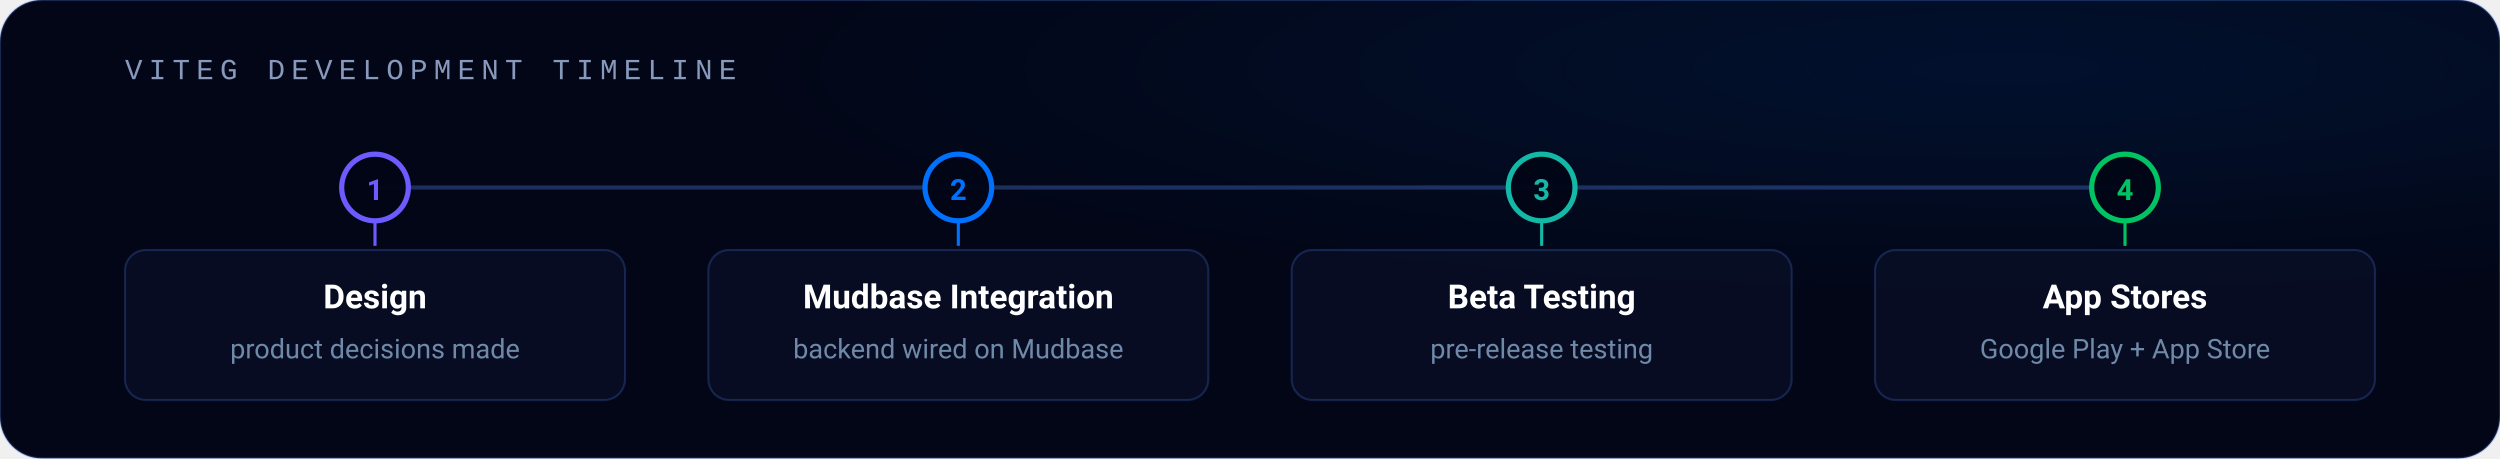
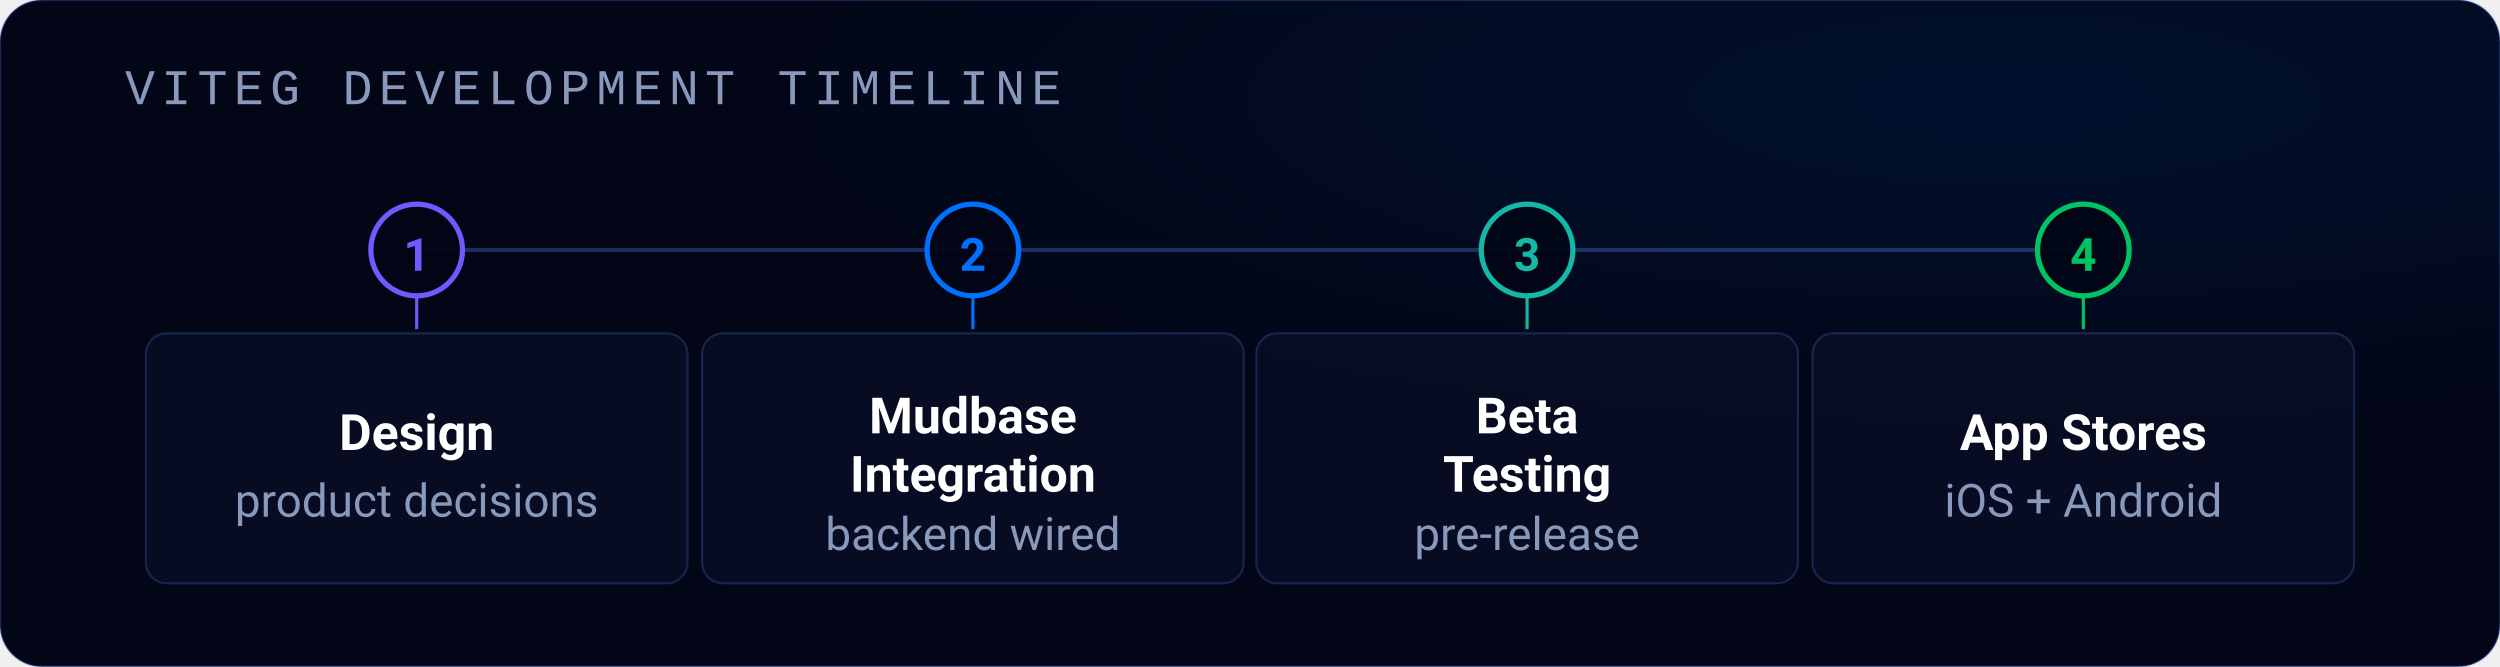
- <svg xmlns="http://www.w3.org/2000/svg" viewBox="0 0 1200 220" width="1200" height="220" role="img" aria-label="Viteg development timeline: design phase, Mudbase integration, beta testing, and App Store and Play Store submission milestones.">
+ <svg xmlns="http://www.w3.org/2000/svg" viewBox="0 0 1200 320" width="1200" height="320" role="img" aria-label="Viteg development timeline: design, Mudbase integration, beta testing, App Stores.">
  <defs>
    <symbol id="mb-glyph" viewBox="4 82 508 347">
      <g fill="#0071FE" fill-rule="evenodd">
        <path d="M511.62,279.59C511.56,281.50 511.89,285.08 511.26,289.63C510.63,294.18 509.09,302.10 507.84,306.90C506.58,311.70 505.05,315.18 503.74,318.43C502.43,321.68 501.91,322.98 499.97,326.41C498.03,329.85 494.04,336.13 492.10,339.04C490.15,341.95 490.18,341.72 488.30,343.87C486.43,346.01 483.48,349.33 480.83,351.89C478.18,354.45 475.80,356.71 472.40,359.22C469.01,361.72 463.77,364.96 460.47,366.91C457.18,368.86 455.50,369.65 452.63,370.94C449.75,372.23 447.02,373.44 443.22,374.66C439.42,375.88 435.64,377.32 429.83,378.26C424.02,379.20 416.66,379.98 408.36,380.31C400.07,380.63 385.09,379.98 380.04,380.23C374.99,380.47 378.73,380.88 378.07,381.76C377.41,382.64 376.98,384.08 376.08,385.51C375.18,386.95 373.85,388.96 372.68,390.37C371.51,391.78 370.36,392.82 369.04,393.98C367.72,395.13 366.65,396.05 364.74,397.30C362.83,398.56 359.62,400.41 357.57,401.51C355.53,402.61 355.27,402.81 352.45,403.89C349.63,404.97 345.03,406.70 340.65,407.97C336.27,409.23 330.12,410.69 326.17,411.49C322.21,412.28 320.52,412.36 316.92,412.74C313.33,413.11 308.67,413.55 304.58,413.74C300.49,413.94 296.70,413.90 292.38,413.89C288.05,413.88 282.97,413.88 278.64,413.68C274.30,413.48 269.71,413.04 266.37,412.69C263.02,412.35 262.55,412.41 258.58,411.61C254.62,410.80 246.61,408.95 242.58,407.86C238.54,406.77 237.18,406.19 234.37,405.07C231.56,403.94 228.11,402.35 225.71,401.10C223.31,399.86 221.69,398.81 219.97,397.59C218.25,396.37 216.77,395.06 215.40,393.78C214.04,392.50 212.97,391.47 211.78,389.90C210.60,388.34 209.06,386.25 208.28,384.40C207.51,382.56 207.45,381.17 207.11,378.81C206.78,376.45 206.62,371.84 206.30,370.26C205.99,368.68 205.79,369.54 205.22,369.34C204.65,369.14 216.51,369.04 202.87,369.05C189.23,369.06 137.76,369.29 123.37,369.39C108.99,369.48 118.02,369.51 116.55,369.63C115.08,369.74 115.28,369.72 114.54,370.10C113.80,370.48 113.15,370.94 112.09,371.91C111.04,372.87 111.13,372.69 108.22,375.91C105.30,379.12 96.91,388.28 94.61,391.17C92.31,394.06 94.09,391.81 94.44,393.26C94.78,394.71 96.26,398.10 96.68,399.88C97.11,401.66 97.08,402.30 96.99,403.94C96.89,405.57 96.65,407.70 96.11,409.67C95.56,411.64 94.74,413.99 93.72,415.78C92.70,417.57 91.07,419.23 89.99,420.43C88.91,421.62 88.66,421.96 87.26,422.94C85.85,423.93 82.85,425.66 81.54,426.35C80.23,427.04 80.77,426.88 79.40,427.09C78.03,427.30 75.50,427.59 73.34,427.62C71.17,427.65 68.03,427.47 66.42,427.27C64.81,427.07 65.13,427.10 63.66,426.40C62.19,425.71 59.24,424.24 57.58,423.10C55.93,421.97 54.94,420.90 53.72,419.60C52.50,418.29 51.35,417.34 50.27,415.29C49.19,413.25 47.84,409.37 47.24,407.32C46.64,405.28 46.50,404.94 46.66,403.02C46.82,401.10 47.62,397.75 48.21,395.78C48.81,393.80 49.27,392.69 50.22,391.15C51.16,389.61 52.74,387.78 53.86,386.55C54.99,385.32 55.45,384.83 56.95,383.76C58.45,382.70 61.47,380.93 62.87,380.19C64.28,379.45 63.51,379.53 65.39,379.32C67.26,379.12 71.44,378.89 74.11,378.97C76.78,379.05 79.93,379.75 81.40,379.82C82.86,379.88 82.22,379.82 82.92,379.36C83.63,378.91 82.05,380.80 85.64,377.08C89.23,373.35 100.48,360.82 104.45,357.01C108.42,353.21 92.00,354.95 109.44,354.25C126.88,353.55 192.09,352.93 209.10,352.83C226.11,352.74 209.91,352.64 211.50,353.69C213.08,354.75 216.45,357.62 218.64,359.17C220.83,360.73 222.41,361.77 224.66,363.03C226.91,364.28 229.01,365.38 232.13,366.68C235.25,367.98 240.40,369.91 243.37,370.82C246.33,371.73 248.21,371.70 249.92,372.14C251.64,372.57 251.71,372.94 253.64,373.42C255.57,373.91 257.07,374.41 261.52,375.05C265.96,375.69 274.93,376.81 280.30,377.25C285.67,377.69 288.93,377.76 293.75,377.71C298.57,377.66 303.89,377.42 309.24,376.93C314.60,376.45 320.30,375.84 325.87,374.81C331.44,373.78 338.10,372.06 342.68,370.75C347.27,369.43 350.35,368.16 353.37,366.93C356.39,365.70 358.41,364.66 360.81,363.38C363.22,362.09 366.17,360.34 367.79,359.23C369.42,358.13 369.34,357.61 370.57,356.75C371.79,355.90 368.63,354.40 375.16,354.09C381.68,353.78 402.82,354.89 409.72,354.90C416.62,354.90 413.16,354.68 416.55,354.11C419.95,353.55 426.20,352.57 430.09,351.53C433.98,350.48 437.01,349.09 439.89,347.83C442.77,346.56 445.09,345.26 447.36,343.93C449.64,342.59 451.70,341.14 453.52,339.83C455.34,338.53 456.31,337.89 458.29,336.10C460.26,334.30 463.56,331.01 465.38,329.06C467.20,327.11 467.94,326.12 469.21,324.40C470.49,322.67 471.72,320.91 473.03,318.72C474.34,316.52 475.73,314.19 477.06,311.24C478.38,308.30 479.74,305.72 480.97,301.03C482.19,296.34 483.83,288.11 484.41,283.10C484.99,278.09 485.09,276.21 484.46,270.99C483.84,265.77 481.93,256.53 480.65,251.79C479.37,247.05 477.93,245.03 476.76,242.55C475.59,240.08 474.89,238.98 473.64,236.92C472.39,234.86 470.56,232.02 469.26,230.18C467.96,228.34 467.60,227.80 465.83,225.86C464.06,223.92 461.69,221.12 458.64,218.55C455.59,215.97 450.66,212.45 447.52,210.42C444.38,208.39 442.60,207.63 439.80,206.38C437.01,205.14 434.58,203.96 430.74,202.95C426.91,201.93 422.98,200.82 416.79,200.28C410.61,199.74 397.85,199.89 393.63,199.71C389.42,199.52 392.06,199.51 391.51,199.17C390.97,198.84 390.68,198.34 390.34,197.72C390.01,197.09 389.91,197.57 389.51,195.43C389.11,193.29 388.41,187.50 387.93,184.88C387.45,182.25 387.44,182.23 386.63,179.68C385.82,177.14 384.15,172.31 383.08,169.61C382.01,166.91 381.47,165.84 380.22,163.47C378.97,161.10 376.88,157.48 375.57,155.36C374.27,153.25 373.58,152.38 372.40,150.79C371.22,149.20 370.33,147.88 368.50,145.81C366.67,143.74 363.95,140.80 361.43,138.38C358.91,135.96 356.13,133.45 353.40,131.29C350.66,129.13 347.67,127.11 345.02,125.42C342.37,123.74 340.03,122.49 337.50,121.18C334.98,119.88 333.77,119.04 329.87,117.57C325.97,116.10 319.46,113.61 314.08,112.35C308.71,111.10 301.89,110.48 297.64,110.05C293.39,109.62 293.00,109.46 288.57,109.77C284.14,110.07 275.09,111.27 271.07,111.88C267.05,112.49 266.99,112.70 264.48,113.41C261.96,114.13 259.09,114.99 256.00,116.19C252.90,117.38 248.92,119.10 245.90,120.58C242.88,122.06 239.92,123.88 237.88,125.07C235.85,126.26 236.00,126.02 233.68,127.74C231.36,129.47 227.52,132.12 223.97,135.41C220.42,138.69 215.59,143.53 212.37,147.43C209.14,151.33 206.57,155.67 204.63,158.82C202.70,161.97 202.10,163.32 200.77,166.33C199.44,169.33 197.92,172.65 196.66,176.84C195.39,181.04 193.90,188.11 193.19,191.51C192.49,194.90 192.71,195.96 192.41,197.22C192.11,198.48 191.96,198.63 191.39,199.07C190.81,199.52 191.64,199.71 188.95,199.89C186.26,200.07 180.13,199.77 175.24,200.17C170.35,200.57 164.39,201.27 159.61,202.30C154.82,203.33 150.13,204.98 146.53,206.35C142.94,207.71 140.29,209.25 138.06,210.50C135.83,211.75 134.58,212.85 133.17,213.86C131.76,214.87 131.18,215.13 129.61,216.55C128.05,217.97 125.75,220.10 123.80,222.37C121.86,224.63 119.58,227.63 117.94,230.13C116.29,232.63 115.15,234.74 113.93,237.36C112.70,239.99 111.62,242.01 110.56,245.87C109.50,249.73 108.22,255.78 107.59,260.53C106.97,265.29 107.05,271.98 106.82,274.39C106.60,276.79 106.49,274.89 106.23,274.97C105.98,275.06 105.82,275.25 105.26,274.91C104.71,274.57 104.81,275.00 102.89,272.92C100.97,270.84 96.77,265.69 93.77,262.42C90.77,259.15 86.58,255.21 84.88,253.30C83.19,251.40 83.87,251.72 83.59,250.98C83.30,250.24 83.05,250.40 83.17,248.87C83.29,247.33 83.52,244.91 84.30,241.74C85.09,238.57 86.67,233.21 87.90,229.84C89.14,226.47 90.51,223.87 91.71,221.53C92.91,219.19 93.66,217.97 95.11,215.80C96.57,213.63 98.64,210.75 100.44,208.50C102.24,206.26 103.62,204.58 105.89,202.33C108.17,200.08 111.91,196.83 114.07,195.01C116.23,193.18 116.15,193.13 118.84,191.40C121.53,189.68 126.97,186.39 130.22,184.66C133.47,182.93 134.88,182.30 138.35,181.04C141.81,179.77 147.77,177.98 151.01,177.08C154.25,176.17 155.41,175.98 157.79,175.61C160.17,175.24 163.69,175.13 165.29,174.86C166.89,174.58 166.82,174.41 167.40,173.96C167.98,173.52 168.31,173.33 168.76,172.19C169.20,171.06 169.42,168.90 170.07,167.14C170.73,165.38 172.05,163.20 172.69,161.63C173.33,160.06 172.44,160.80 173.92,157.73C175.40,154.67 178.94,147.57 181.56,143.25C184.17,138.92 186.44,135.73 189.61,131.79C192.77,127.86 196.73,123.42 200.55,119.61C204.37,115.80 208.60,112.06 212.52,108.96C216.44,105.85 219.98,103.44 224.05,100.99C228.11,98.53 233.28,95.96 236.90,94.22C240.53,92.47 242.47,91.72 245.80,90.49C249.13,89.25 251.79,88.04 256.87,86.81C261.96,85.58 271.83,83.82 276.32,83.13C280.80,82.43 279.23,82.68 283.80,82.63C288.36,82.59 297.85,82.40 303.70,82.86C309.55,83.33 315.24,84.76 318.89,85.42C322.54,86.08 322.62,85.99 325.60,86.84C328.58,87.69 333.49,89.30 336.78,90.53C340.07,91.76 341.89,92.50 345.34,94.22C348.79,95.94 353.59,98.45 357.48,100.83C361.37,103.21 364.46,105.11 368.68,108.50C372.91,111.90 379.18,117.64 382.83,121.23C386.49,124.82 388.12,127.00 390.62,130.07C393.11,133.14 395.25,135.66 397.79,139.64C400.33,143.62 403.89,150.18 405.86,153.95C407.83,157.73 408.58,159.52 409.64,162.30C410.69,165.08 411.53,168.91 412.18,170.63C412.84,172.35 413.04,172.13 413.58,172.60C414.13,173.08 412.63,172.99 415.47,173.47C418.30,173.94 427.01,174.89 430.60,175.46C434.19,176.04 434.57,176.22 437.01,176.93C439.45,177.63 442.35,178.56 445.25,179.69C448.15,180.81 451.68,182.36 454.39,183.67C457.09,184.99 459.11,186.14 461.48,187.58C463.85,189.03 466.05,190.47 468.59,192.35C471.12,194.23 474.05,196.49 476.69,198.88C479.32,201.26 482.46,204.54 484.42,206.65C486.37,208.75 486.50,208.92 488.43,211.51C490.37,214.09 494.11,219.20 496.03,222.16C497.95,225.11 498.66,226.65 499.96,229.23C501.26,231.80 502.56,234.44 503.83,237.61C505.09,240.78 506.57,244.81 507.54,248.28C508.51,251.74 509.01,255.13 509.65,258.41C510.29,261.70 511.05,264.73 511.38,268.01C511.70,271.29 511.58,276.19 511.62,278.12C511.66,280.05 511.67,277.67 511.62,279.59ZM290.95,357.63C288.98,357.60 285.00,357.84 279.27,357.44C273.55,357.04 263.08,356.19 256.59,355.22C250.11,354.24 244.79,352.83 240.34,351.60C235.89,350.36 232.89,349.07 229.88,347.81C226.87,346.55 224.55,345.33 222.27,344.05C219.98,342.77 217.84,341.37 216.17,340.14C214.51,338.91 213.60,338.15 212.27,336.67C210.94,335.19 209.20,333.41 208.18,331.26C207.16,329.11 206.55,327.12 206.15,323.79C205.75,320.46 205.95,313.55 205.79,311.27C205.64,308.99 205.51,310.38 205.23,310.09C204.94,309.79 220.05,309.62 204.07,309.49C188.10,309.36 128.13,309.38 109.38,309.29C90.63,309.20 95.26,309.09 91.57,308.97C87.89,308.84 88.62,308.78 87.27,308.54C85.93,308.30 84.82,308.35 83.51,307.55C82.21,306.75 82.15,306.58 79.43,303.76C76.71,300.94 73.57,296.93 67.17,290.64C60.78,284.35 45.76,270.25 41.04,266.02C36.32,261.80 40.69,265.31 38.87,265.29C37.05,265.27 32.80,265.92 30.13,265.91C27.46,265.89 25.33,266.00 22.86,265.20C20.39,264.41 17.15,262.33 15.30,261.13C13.46,259.94 12.93,259.28 11.78,258.03C10.63,256.79 9.39,255.44 8.40,253.67C7.40,251.89 6.34,249.14 5.80,247.38C5.27,245.63 5.22,244.87 5.18,243.12C5.14,241.37 5.05,239.12 5.57,236.88C6.09,234.65 7.22,231.70 8.29,229.73C9.36,227.76 10.67,226.44 12.01,225.07C13.34,223.70 14.38,222.67 16.31,221.50C18.25,220.33 21.53,218.76 23.63,218.07C25.73,217.38 27.19,217.46 28.91,217.38C30.63,217.30 32.47,217.39 33.96,217.60C35.46,217.82 36.19,217.98 37.88,218.68C39.57,219.39 42.24,220.58 44.10,221.84C45.96,223.10 47.72,224.78 49.06,226.26C50.39,227.73 51.34,229.18 52.13,230.69C52.92,232.19 53.43,233.22 53.79,235.27C54.16,237.32 54.29,240.92 54.30,242.99C54.31,245.06 54.13,246.09 53.86,247.67C53.58,249.24 52.76,251.31 52.67,252.43C52.58,253.55 48.42,249.48 53.30,254.38C58.18,259.29 75.67,275.63 81.96,281.85C88.25,288.08 89.19,289.93 91.06,291.76C92.92,293.58 74.24,292.59 93.14,292.80C112.04,293.00 185.51,292.75 204.44,292.98C223.38,293.21 205.58,293.09 206.75,294.18C207.93,295.28 209.91,297.97 211.50,299.56C213.10,301.15 213.62,301.98 216.34,303.72C219.06,305.46 224.31,308.33 227.82,309.99C231.32,311.65 232.14,312.19 237.38,313.68C242.61,315.18 252.61,317.75 259.23,318.96C265.85,320.18 272.97,320.59 277.10,320.97C281.22,321.35 279.78,321.19 283.98,321.24C288.18,321.29 297.98,321.32 302.30,321.25C306.63,321.17 305.92,321.17 309.95,320.78C313.98,320.39 320.73,319.87 326.48,318.91C332.23,317.95 339.56,316.33 344.46,315.02C349.36,313.71 352.66,312.34 355.86,311.05C359.06,309.75 360.98,308.81 363.68,307.24C366.38,305.67 370.06,303.11 372.06,301.63C374.06,300.15 374.85,298.94 375.67,298.36C376.50,297.79 377.03,298.17 377.03,298.17C377.03,298.17 377.71,297.06 377.83,300.26C377.95,303.46 377.94,312.88 377.76,317.37C377.59,321.86 377.20,325.00 376.77,327.21C376.34,329.42 375.85,329.46 375.17,330.61C374.48,331.75 374.28,332.43 372.65,334.09C371.03,335.76 367.48,338.94 365.41,340.59C363.33,342.25 362.35,342.85 360.20,344.01C358.05,345.17 355.82,346.26 352.51,347.58C349.20,348.89 345.26,350.56 340.35,351.91C335.43,353.27 331.24,354.76 323.02,355.71C314.81,356.66 296.41,357.31 291.06,357.63C285.72,357.95 292.91,357.66 290.95,357.63ZM296.07,247.75C294.61,247.75 292.93,248.04 287.41,247.77C281.88,247.51 270.00,246.92 262.92,246.15C255.84,245.38 249.87,244.17 244.92,243.14C239.97,242.11 237.25,241.32 233.23,239.96C229.21,238.60 223.79,236.37 220.81,235.00C217.83,233.63 216.95,232.84 215.33,231.73C213.72,230.62 212.27,229.40 211.10,228.33C209.94,227.27 209.16,226.42 208.34,225.35C207.52,224.27 206.78,223.14 206.19,221.87C205.60,220.61 205.02,218.78 204.81,217.76C204.61,216.74 204.67,216.71 204.94,215.75C205.21,214.79 205.82,213.14 206.42,211.98C207.01,210.83 207.49,210.03 208.51,208.82C209.52,207.60 210.48,206.31 212.51,204.70C214.54,203.08 217.81,200.72 220.68,199.12C223.56,197.52 226.41,196.36 229.77,195.08C233.13,193.79 236.34,192.57 240.84,191.41C245.35,190.24 252.09,188.88 256.78,188.10C261.48,187.31 263.76,187.04 269.01,186.69C274.26,186.33 283.12,186.09 288.26,185.97C293.40,185.85 294.23,185.83 299.86,185.99C305.48,186.14 316.70,186.48 322.03,186.91C327.36,187.35 328.06,187.81 331.86,188.58C335.65,189.35 340.67,190.31 344.79,191.52C348.92,192.73 353.52,194.58 356.59,195.85C359.66,197.11 361.21,197.98 363.20,199.11C365.19,200.24 366.93,201.38 368.55,202.64C370.16,203.90 371.64,205.24 372.90,206.67C374.15,208.10 375.39,209.96 376.09,211.23C376.78,212.49 376.90,213.14 377.07,214.24C377.25,215.34 377.22,216.77 377.14,217.83C377.05,218.89 377.41,219.08 376.56,220.62C375.71,222.17 373.87,225.14 372.04,227.10C370.20,229.06 367.48,231.00 365.56,232.37C363.64,233.74 362.52,234.32 360.51,235.32C358.50,236.33 356.88,237.18 353.47,238.41C350.06,239.64 345.00,241.48 340.04,242.73C335.08,243.98 328.59,245.19 323.73,245.91C318.86,246.64 315.45,246.77 310.86,247.07C306.27,247.38 298.65,247.63 296.19,247.75C293.72,247.86 297.54,247.74 296.07,247.75ZM297.08,301.75C294.14,301.70 286.18,301.86 279.56,301.48C272.94,301.10 264.12,300.44 257.37,299.44C250.62,298.45 243.81,296.75 239.04,295.52C234.28,294.28 231.95,293.30 228.78,292.03C225.61,290.76 222.65,289.47 220.03,287.91C217.40,286.35 214.60,283.94 213.04,282.65C211.48,281.36 211.49,281.14 210.67,280.15C209.84,279.16 208.79,278.04 208.09,276.72C207.40,275.39 206.86,274.24 206.48,272.21C206.10,270.17 205.92,268.93 205.82,264.50C205.71,260.07 205.81,249.11 205.86,245.65C205.91,242.18 205.93,244.12 206.12,243.69C206.32,243.25 207.00,243.05 207.00,243.05C207.00,243.05 208.45,243.68 209.30,244.38C210.16,245.09 211.03,246.31 212.15,247.29C213.27,248.28 214.36,249.20 216.02,250.30C217.67,251.39 219.69,252.63 222.09,253.84C224.50,255.06 227.15,256.33 230.47,257.59C233.79,258.85 236.90,260.12 242.03,261.41C247.15,262.70 254.94,264.41 261.22,265.34C267.49,266.26 274.53,266.66 279.69,266.98C284.84,267.31 287.81,267.28 292.13,267.27C296.45,267.26 300.46,267.22 305.61,266.92C310.76,266.61 316.79,266.39 323.02,265.45C329.25,264.52 337.90,262.63 343.00,261.31C348.10,260.00 350.54,258.81 353.62,257.56C356.71,256.32 359.08,255.15 361.52,253.83C363.96,252.52 366.44,250.91 368.26,249.69C370.08,248.48 371.33,247.50 372.46,246.52C373.58,245.54 374.33,244.31 375.01,243.83C375.70,243.34 376.59,243.61 376.59,243.61C376.59,243.61 377.17,241.84 377.29,246.01C377.40,250.17 377.34,264.17 377.27,268.61C377.19,273.05 377.17,271.39 376.84,272.65C376.50,273.91 375.99,274.95 375.26,276.20C374.53,277.45 373.57,278.86 372.46,280.14C371.34,281.43 369.80,282.84 368.58,283.89C367.36,284.94 367.46,285.10 365.13,286.44C362.80,287.78 357.38,290.61 354.60,291.91C351.82,293.22 350.23,293.61 348.44,294.25C346.65,294.89 346.29,295.14 343.84,295.78C341.40,296.42 336.80,297.42 333.77,298.08C330.73,298.73 331.75,299.10 325.65,299.71C319.56,300.32 301.96,301.41 297.19,301.75C292.43,302.09 300.02,301.79 297.08,301.75ZM34.44,355.01C33.73,355.01 31.85,355.19 30.32,354.99C28.80,354.79 26.97,354.33 25.27,353.79C23.58,353.25 21.83,352.69 20.17,351.76C18.52,350.83 16.74,349.40 15.36,348.20C13.98,347.00 12.99,346.01 11.88,344.56C10.76,343.12 9.52,341.81 8.64,339.55C7.76,337.28 6.93,333.10 6.58,330.98C6.23,328.87 6.29,328.72 6.54,326.85C6.78,324.97 7.56,321.47 8.06,319.75C8.56,318.02 8.84,317.65 9.54,316.47C10.23,315.30 11.08,314.00 12.23,312.67C13.39,311.35 14.72,309.84 16.47,308.53C18.21,307.22 20.51,305.64 22.73,304.79C24.94,303.94 27.67,303.66 29.73,303.42C31.79,303.18 33.17,303.23 35.08,303.37C36.98,303.52 38.92,303.46 41.17,304.27C43.42,305.08 46.60,306.88 48.58,308.23C50.56,309.59 51.84,310.99 53.06,312.38C54.28,313.76 55.07,315.12 55.89,316.55C56.71,317.98 57.41,320.09 57.98,320.96C58.55,321.83 38.15,321.48 59.31,321.76C80.48,322.03 163.56,322.39 184.96,322.62C206.35,322.85 186.97,322.88 187.69,323.12C188.41,323.36 188.82,323.57 189.27,324.04C189.71,324.51 190.10,325.19 190.37,325.94C190.64,326.69 190.84,327.36 190.91,328.53C190.99,329.71 190.96,331.79 190.82,333.00C190.69,334.22 190.47,335.16 190.13,335.82C189.79,336.48 189.52,336.63 188.77,336.95C188.01,337.28 207.16,337.58 185.60,337.77C164.04,337.96 80.71,337.90 59.43,338.10C38.14,338.29 59.13,337.42 57.89,338.95C56.64,340.47 53.84,345.15 51.94,347.25C50.04,349.35 48.34,350.45 46.48,351.54C44.62,352.64 42.76,353.26 40.77,353.84C38.79,354.41 35.61,354.80 34.55,354.99C33.49,355.19 35.14,355.01 34.44,355.01ZM33.03,339.47C33.77,339.23 36.04,338.79 37.36,338.05C38.69,337.31 40.16,336.03 40.98,335.05C41.81,334.06 42.05,333.41 42.31,332.12C42.57,330.83 42.64,328.68 42.53,327.29C42.42,325.90 42.42,325.00 41.66,323.77C40.91,322.55 39.27,320.80 38.00,319.94C36.74,319.08 35.22,318.85 34.07,318.62C32.93,318.39 32.26,318.37 31.12,318.56C29.98,318.76 28.43,319.04 27.22,319.79C26.02,320.54 24.59,322.20 23.88,323.07C23.16,323.94 23.24,323.96 22.94,325.00C22.64,326.05 22.06,327.86 22.10,329.33C22.14,330.81 22.71,332.69 23.19,333.87C23.68,335.05 24.14,335.63 25.03,336.41C25.91,337.19 27.46,338.06 28.49,338.57C29.52,339.08 30.49,339.31 31.23,339.46C31.97,339.61 32.62,339.49 32.92,339.49C33.22,339.49 32.29,339.71 33.03,339.47ZM71.97,413.22C72.43,413.13 73.59,413.08 74.62,412.69C75.66,412.30 77.16,411.72 78.18,410.87C79.20,410.01 80.10,408.76 80.74,407.55C81.38,406.35 82.06,405.06 82.03,403.64C82.00,402.22 81.20,400.40 80.53,399.03C79.87,397.66 78.98,396.23 78.04,395.40C77.10,394.57 76.00,394.33 74.89,394.05C73.78,393.77 72.53,393.67 71.38,393.71C70.24,393.76 68.95,394.02 68.00,394.32C67.06,394.62 66.61,394.55 65.70,395.51C64.78,396.47 63.17,398.76 62.52,400.09C61.88,401.42 61.69,402.23 61.81,403.49C61.93,404.76 62.60,406.42 63.26,407.68C63.92,408.94 64.77,410.21 65.75,411.06C66.74,411.91 68.15,412.41 69.17,412.77C70.18,413.13 71.40,413.14 71.87,413.22C72.33,413.29 71.51,413.30 71.97,413.22ZM31.31,251.34C31.99,251.12 34.24,250.57 35.31,250.00C36.38,249.42 36.98,248.89 37.71,247.90C38.45,246.90 39.33,245.11 39.72,244.04C40.12,242.96 40.27,242.60 40.09,241.44C39.91,240.27 39.31,238.33 38.62,237.07C37.93,235.81 36.83,234.61 35.95,233.86C35.07,233.12 34.36,232.86 33.35,232.58C32.34,232.30 31.15,232.14 29.89,232.19C28.64,232.24 26.84,232.55 25.83,232.89C24.81,233.23 24.56,233.44 23.80,234.23C23.03,235.03 21.84,236.34 21.23,237.67C20.62,239.00 20.12,240.84 20.14,242.21C20.15,243.57 20.65,244.67 21.32,245.87C21.99,247.06 23.12,248.54 24.17,249.40C25.21,250.25 26.41,250.65 27.58,250.98C28.76,251.30 30.58,251.29 31.20,251.35C31.82,251.41 30.62,251.57 31.31,251.34Z" />
      </g>
    </symbol>
-     <marker id="arrow-blue" markerWidth="8" markerHeight="6" refX="7" refY="3" orient="auto">
-       <polygon points="0 0, 8 3, 0 6" fill="#0071FE" />
+     <marker id="arr-b" markerWidth="8" markerHeight="6" refX="7" refY="3" orient="auto">
+       <polygon points="0 0,8 3,0 6" fill="#0071FE" />
    </marker>
-     <marker id="arrow-muted" markerWidth="8" markerHeight="6" refX="7" refY="3" orient="auto">
-       <polygon points="0 0, 8 3, 0 6" fill="#6E8AA8" />
+     <marker id="arr-m" markerWidth="8" markerHeight="6" refX="7" refY="3" orient="auto">
+       <polygon points="0 0,8 3,0 6" fill="#6E8AA8" />
    </marker>
-     <marker id="arrow-green" markerWidth="8" markerHeight="6" refX="7" refY="3" orient="auto">
-       <polygon points="0 0, 8 3, 0 6" fill="#00C464" />
+     <marker id="arr-g" markerWidth="8" markerHeight="6" refX="7" refY="3" orient="auto">
+       <polygon points="0 0,8 3,0 6" fill="#00C464" />
    </marker>
-     <marker id="arrow-purple" markerWidth="8" markerHeight="6" refX="7" refY="3" orient="auto">
-       <polygon points="0 0, 8 3, 0 6" fill="#6E5BFF" />
+     <marker id="arr-o" markerWidth="8" markerHeight="6" refX="7" refY="3" orient="auto">
+       <polygon points="0 0,8 3,0 6" fill="#F97316" />
    </marker>
-     <marker id="arrow-orange" markerWidth="8" markerHeight="6" refX="7" refY="3" orient="auto">
-       <polygon points="0 0, 8 3, 0 6" fill="#F97316" />
-     </marker>
+     <radialGradient id="bg-glow" cx="80%" cy="15%" r="50%" gradientUnits="objectBoundingBox">
+       <stop offset="0%" stop-color="#0071FE" stop-opacity=".10" />
+       <stop offset="100%" stop-color="#0071FE" stop-opacity="0" />
+     </radialGradient>
  </defs>
-   <radialGradient id="bg-glow" cx="80%" cy="15%" r="50%" gradientUnits="objectBoundingBox">
-     <stop offset="0%" stop-color="#0071FE" stop-opacity="0.10" />
-     <stop offset="100%" stop-color="#0071FE" stop-opacity="0" />
-   </radialGradient>
-   <rect width="1200" height="220" rx="20" fill="#020617" />
-   <rect width="1200" height="220" rx="20" fill="url(#bg-glow)" />
-   <rect width="1200" height="220" rx="20" fill="none" stroke="rgba(90,140,255,0.25)" stroke-width="1" />
-   <text x="60" y="38" font-family="'Courier New', Courier, monospace" font-size="14" fill="#8899BB" letter-spacing="3" text-anchor="start">VITEG DEVELOPMENT TIMELINE</text>
-   <line x1="180" y1="90" x2="1020" y2="90" stroke="rgba(90,140,255,0.30)" stroke-width="2" />
-   <circle cx="180" cy="90" r="16" fill="rgba(2,6,23,0.95)" stroke="#6E5BFF" stroke-width="2.5" />
-   <text x="180" y="96" font-family="system-ui, -apple-system, 'Segoe UI', Roboto, 'Helvetica Neue', Arial, sans-serif" font-size="14" font-weight="700" fill="#6E5BFF" text-anchor="middle">1</text>
-   <rect x="60" y="120" width="240" height="72" rx="10" fill="rgba(8,14,36,0.92)" stroke="rgba(90,140,255,0.22)" stroke-width="1" />
-   <text x="180" y="148" font-family="system-ui, -apple-system, 'Segoe UI', Roboto, 'Helvetica Neue', Arial, sans-serif" font-size="16" font-weight="700" fill="#FFFFFF" text-anchor="middle">Design</text>
-   <text x="180" y="172" font-family="system-ui, -apple-system, 'Segoe UI', Roboto, 'Helvetica Neue', Arial, sans-serif" font-size="13" font-weight="400" fill="#6E8AA8" text-anchor="middle">product decisions made</text>
-   <line x1="180" y1="106" x2="180" y2="118" stroke="#6E5BFF" stroke-width="1.5" />
-   <circle cx="460" cy="90" r="16" fill="rgba(2,6,23,0.95)" stroke="#0071FE" stroke-width="2.5" />
-   <text x="460" y="96" font-family="system-ui, -apple-system, 'Segoe UI', Roboto, 'Helvetica Neue', Arial, sans-serif" font-size="14" font-weight="700" fill="#0071FE" text-anchor="middle">2</text>
-   <rect x="340" y="120" width="240" height="72" rx="10" fill="rgba(8,14,36,0.92)" stroke="rgba(90,140,255,0.22)" stroke-width="1" />
-   <text x="460" y="148" font-family="system-ui, -apple-system, 'Segoe UI', Roboto, 'Helvetica Neue', Arial, sans-serif" font-size="16" font-weight="700" fill="#FFFFFF" text-anchor="middle">Mudbase Integration</text>
-   <text x="460" y="172" font-family="system-ui, -apple-system, 'Segoe UI', Roboto, 'Helvetica Neue', Arial, sans-serif" font-size="13" font-weight="400" fill="#6E8AA8" text-anchor="middle">backend wired on Mudbase</text>
-   <line x1="460" y1="106" x2="460" y2="118" stroke="#0071FE" stroke-width="1.5" />
-   <circle cx="740" cy="90" r="16" fill="rgba(2,6,23,0.95)" stroke="#14B8A6" stroke-width="2.5" />
-   <text x="740" y="96" font-family="system-ui, -apple-system, 'Segoe UI', Roboto, 'Helvetica Neue', Arial, sans-serif" font-size="14" font-weight="700" fill="#14B8A6" text-anchor="middle">3</text>
-   <rect x="620" y="120" width="240" height="72" rx="10" fill="rgba(8,14,36,0.92)" stroke="rgba(90,140,255,0.22)" stroke-width="1" />
-   <text x="740" y="148" font-family="system-ui, -apple-system, 'Segoe UI', Roboto, 'Helvetica Neue', Arial, sans-serif" font-size="16" font-weight="700" fill="#FFFFFF" text-anchor="middle">Beta Testing</text>
-   <text x="740" y="172" font-family="system-ui, -apple-system, 'Segoe UI', Roboto, 'Helvetica Neue', Arial, sans-serif" font-size="13" font-weight="400" fill="#6E8AA8" text-anchor="middle">pre-release testing</text>
-   <line x1="740" y1="106" x2="740" y2="118" stroke="#14B8A6" stroke-width="1.5" />
-   <circle cx="1020" cy="90" r="16" fill="rgba(2,6,23,0.95)" stroke="#00C464" stroke-width="2.5" />
-   <text x="1020" y="96" font-family="system-ui, -apple-system, 'Segoe UI', Roboto, 'Helvetica Neue', Arial, sans-serif" font-size="14" font-weight="700" fill="#00C464" text-anchor="middle">4</text>
-   <rect x="900" y="120" width="240" height="72" rx="10" fill="rgba(8,14,36,0.92)" stroke="rgba(90,140,255,0.22)" stroke-width="1" />
-   <text x="1020" y="148" font-family="system-ui, -apple-system, 'Segoe UI', Roboto, 'Helvetica Neue', Arial, sans-serif" font-size="16" font-weight="700" fill="#FFFFFF" text-anchor="middle">App Stores</text>
-   <text x="1020" y="172" font-family="system-ui, -apple-system, 'Segoe UI', Roboto, 'Helvetica Neue', Arial, sans-serif" font-size="13" font-weight="400" fill="#6E8AA8" text-anchor="middle">Google Play + App Store</text>
-   <line x1="1020" y1="106" x2="1020" y2="118" stroke="#00C464" stroke-width="1.5" />
+   <rect width="1200" height="320" rx="20" fill="#020617" />
+   <rect width="1200" height="320" rx="20" fill="url(#bg-glow)" />
+   <rect width="1200" height="320" rx="20" fill="none" stroke="rgba(90,140,255,0.25)" stroke-width="1" />
+   <text x="60" y="50" font-family="'Courier New',Courier,monospace" font-size="24" fill="#8899BB" letter-spacing="3" text-anchor="start">VITEG DEVELOPMENT TIMELINE</text>
+   <line x1="200" y1="120" x2="1000" y2="120" stroke="rgba(90,140,255,0.30)" stroke-width="2" />
+   <circle cx="200" cy="120" r="22" fill="rgba(2,6,23,0.95)" stroke="#6E5BFF" stroke-width="2.5" />
+   <text x="200" y="130" font-family="system-ui,-apple-system,'Segoe UI',Roboto,'Helvetica Neue',Arial,sans-serif" font-size="22" font-weight="700" fill="#6E5BFF" text-anchor="middle">1</text>
+   <line x1="200" y1="142" x2="200" y2="158" stroke="#6E5BFF" stroke-width="1.5" />
+   <rect x="70" y="160" width="260" height="120" rx="10" fill="rgba(8,14,36,0.92)" stroke="rgba(90,140,255,0.22)" stroke-width="1" />
+   <text x="200" y="216" font-family="system-ui,-apple-system,'Segoe UI',Roboto,'Helvetica Neue',Arial,sans-serif" font-size="24" font-weight="700" fill="#FFFFFF" text-anchor="middle">Design</text>
+   <text x="200" y="248" font-family="system-ui,-apple-system,'Segoe UI',Roboto,'Helvetica Neue',Arial,sans-serif" font-size="22" font-weight="400" fill="#8899BB" text-anchor="middle">product decisions</text>
+   <circle cx="467" cy="120" r="22" fill="rgba(2,6,23,0.95)" stroke="#0071FE" stroke-width="2.5" />
+   <text x="467" y="130" font-family="system-ui,-apple-system,'Segoe UI',Roboto,'Helvetica Neue',Arial,sans-serif" font-size="22" font-weight="700" fill="#0071FE" text-anchor="middle">2</text>
+   <line x1="467" y1="142" x2="467" y2="158" stroke="#0071FE" stroke-width="1.5" />
+   <rect x="337" y="160" width="260" height="120" rx="10" fill="rgba(8,14,36,0.92)" stroke="rgba(90,140,255,0.22)" stroke-width="1" />
+   <text x="467" y="208" font-family="system-ui,-apple-system,'Segoe UI',Roboto,'Helvetica Neue',Arial,sans-serif" font-size="24" font-weight="700" fill="#FFFFFF" text-anchor="middle">Mudbase</text>
+   <text x="467" y="236" font-family="system-ui,-apple-system,'Segoe UI',Roboto,'Helvetica Neue',Arial,sans-serif" font-size="24" font-weight="700" fill="#FFFFFF" text-anchor="middle">Integration</text>
+   <text x="467" y="264" font-family="system-ui,-apple-system,'Segoe UI',Roboto,'Helvetica Neue',Arial,sans-serif" font-size="22" font-weight="400" fill="#8899BB" text-anchor="middle">backend wired</text>
+   <circle cx="733" cy="120" r="22" fill="rgba(2,6,23,0.95)" stroke="#14B8A6" stroke-width="2.5" />
+   <text x="733" y="130" font-family="system-ui,-apple-system,'Segoe UI',Roboto,'Helvetica Neue',Arial,sans-serif" font-size="22" font-weight="700" fill="#14B8A6" text-anchor="middle">3</text>
+   <line x1="733" y1="142" x2="733" y2="158" stroke="#14B8A6" stroke-width="1.5" />
+   <rect x="603" y="160" width="260" height="120" rx="10" fill="rgba(8,14,36,0.92)" stroke="rgba(90,140,255,0.22)" stroke-width="1" />
+   <text x="733" y="208" font-family="system-ui,-apple-system,'Segoe UI',Roboto,'Helvetica Neue',Arial,sans-serif" font-size="24" font-weight="700" fill="#FFFFFF" text-anchor="middle">Beta</text>
+   <text x="733" y="236" font-family="system-ui,-apple-system,'Segoe UI',Roboto,'Helvetica Neue',Arial,sans-serif" font-size="24" font-weight="700" fill="#FFFFFF" text-anchor="middle">Testing</text>
+   <text x="733" y="264" font-family="system-ui,-apple-system,'Segoe UI',Roboto,'Helvetica Neue',Arial,sans-serif" font-size="22" font-weight="400" fill="#8899BB" text-anchor="middle">pre-release</text>
+   <circle cx="1000" cy="120" r="22" fill="rgba(2,6,23,0.95)" stroke="#00C464" stroke-width="2.5" />
+   <text x="1000" y="130" font-family="system-ui,-apple-system,'Segoe UI',Roboto,'Helvetica Neue',Arial,sans-serif" font-size="22" font-weight="700" fill="#00C464" text-anchor="middle">4</text>
+   <line x1="1000" y1="142" x2="1000" y2="158" stroke="#00C464" stroke-width="1.5" />
+   <rect x="870" y="160" width="260" height="120" rx="10" fill="rgba(8,14,36,0.92)" stroke="rgba(90,140,255,0.22)" stroke-width="1" />
+   <text x="1000" y="216" font-family="system-ui,-apple-system,'Segoe UI',Roboto,'Helvetica Neue',Arial,sans-serif" font-size="24" font-weight="700" fill="#FFFFFF" text-anchor="middle">App Stores</text>
+   <text x="1000" y="248" font-family="system-ui,-apple-system,'Segoe UI',Roboto,'Helvetica Neue',Arial,sans-serif" font-size="22" font-weight="400" fill="#8899BB" text-anchor="middle">iOS + Android</text>
</svg>
